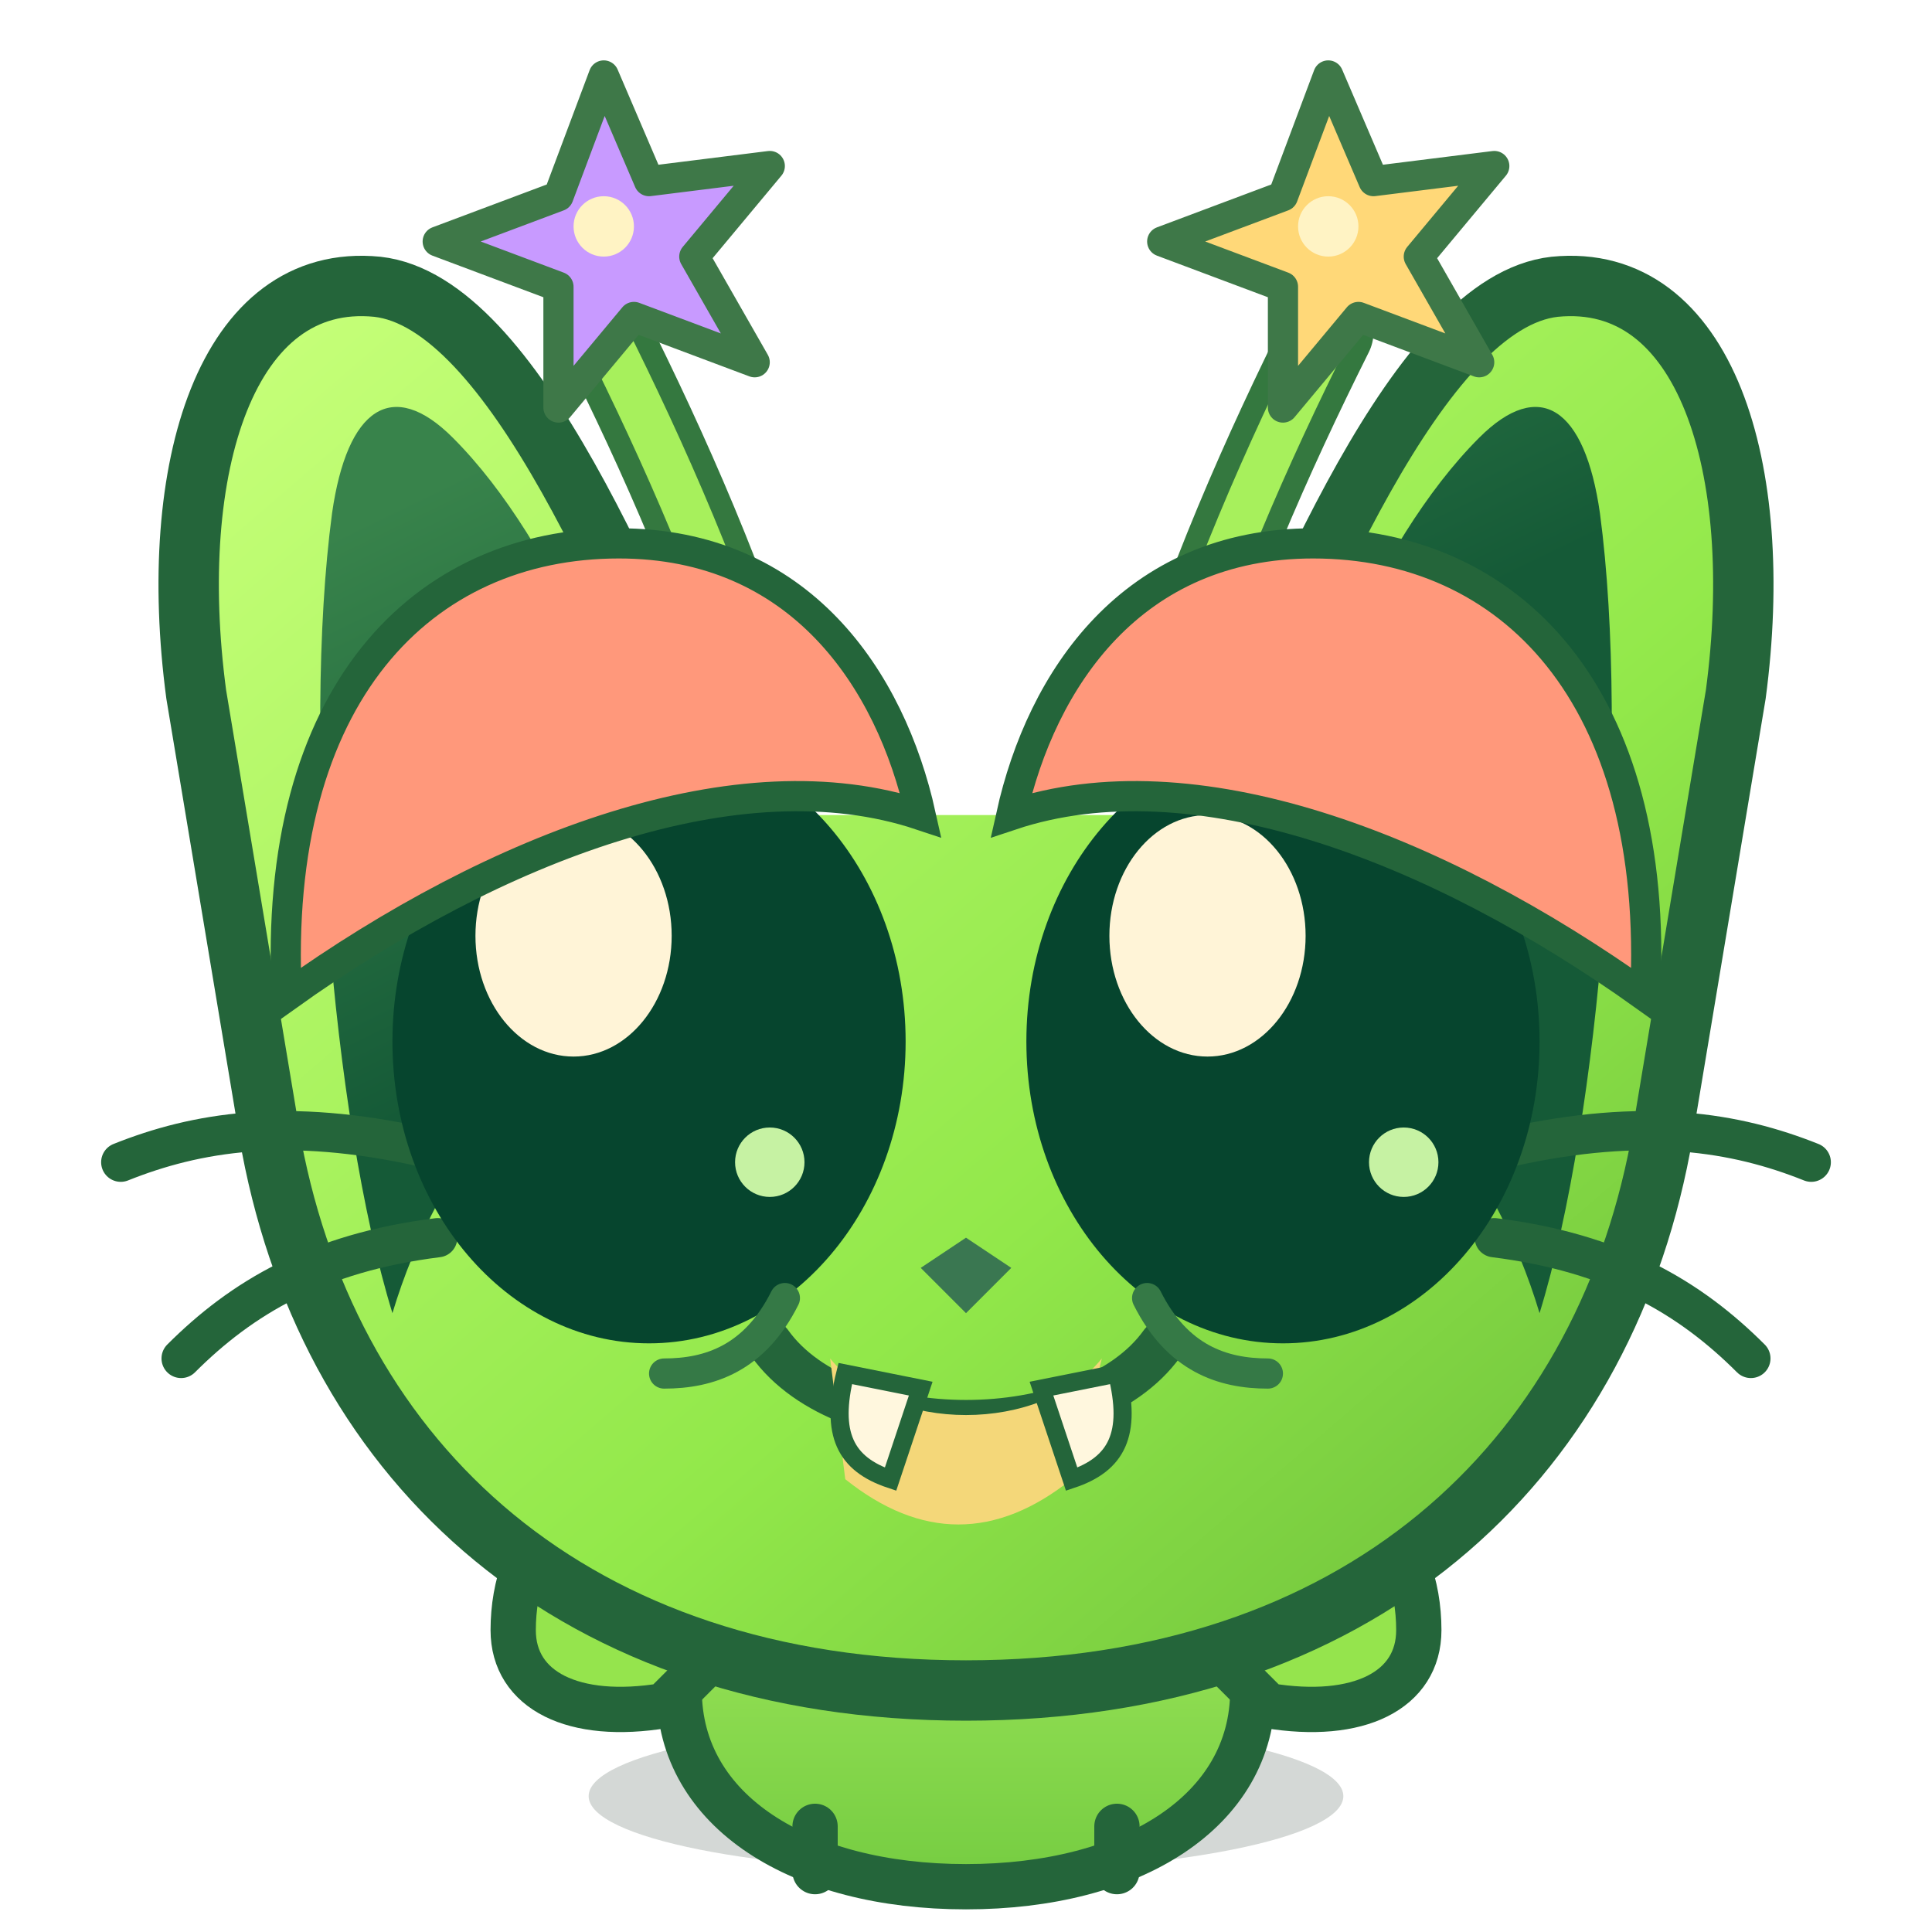
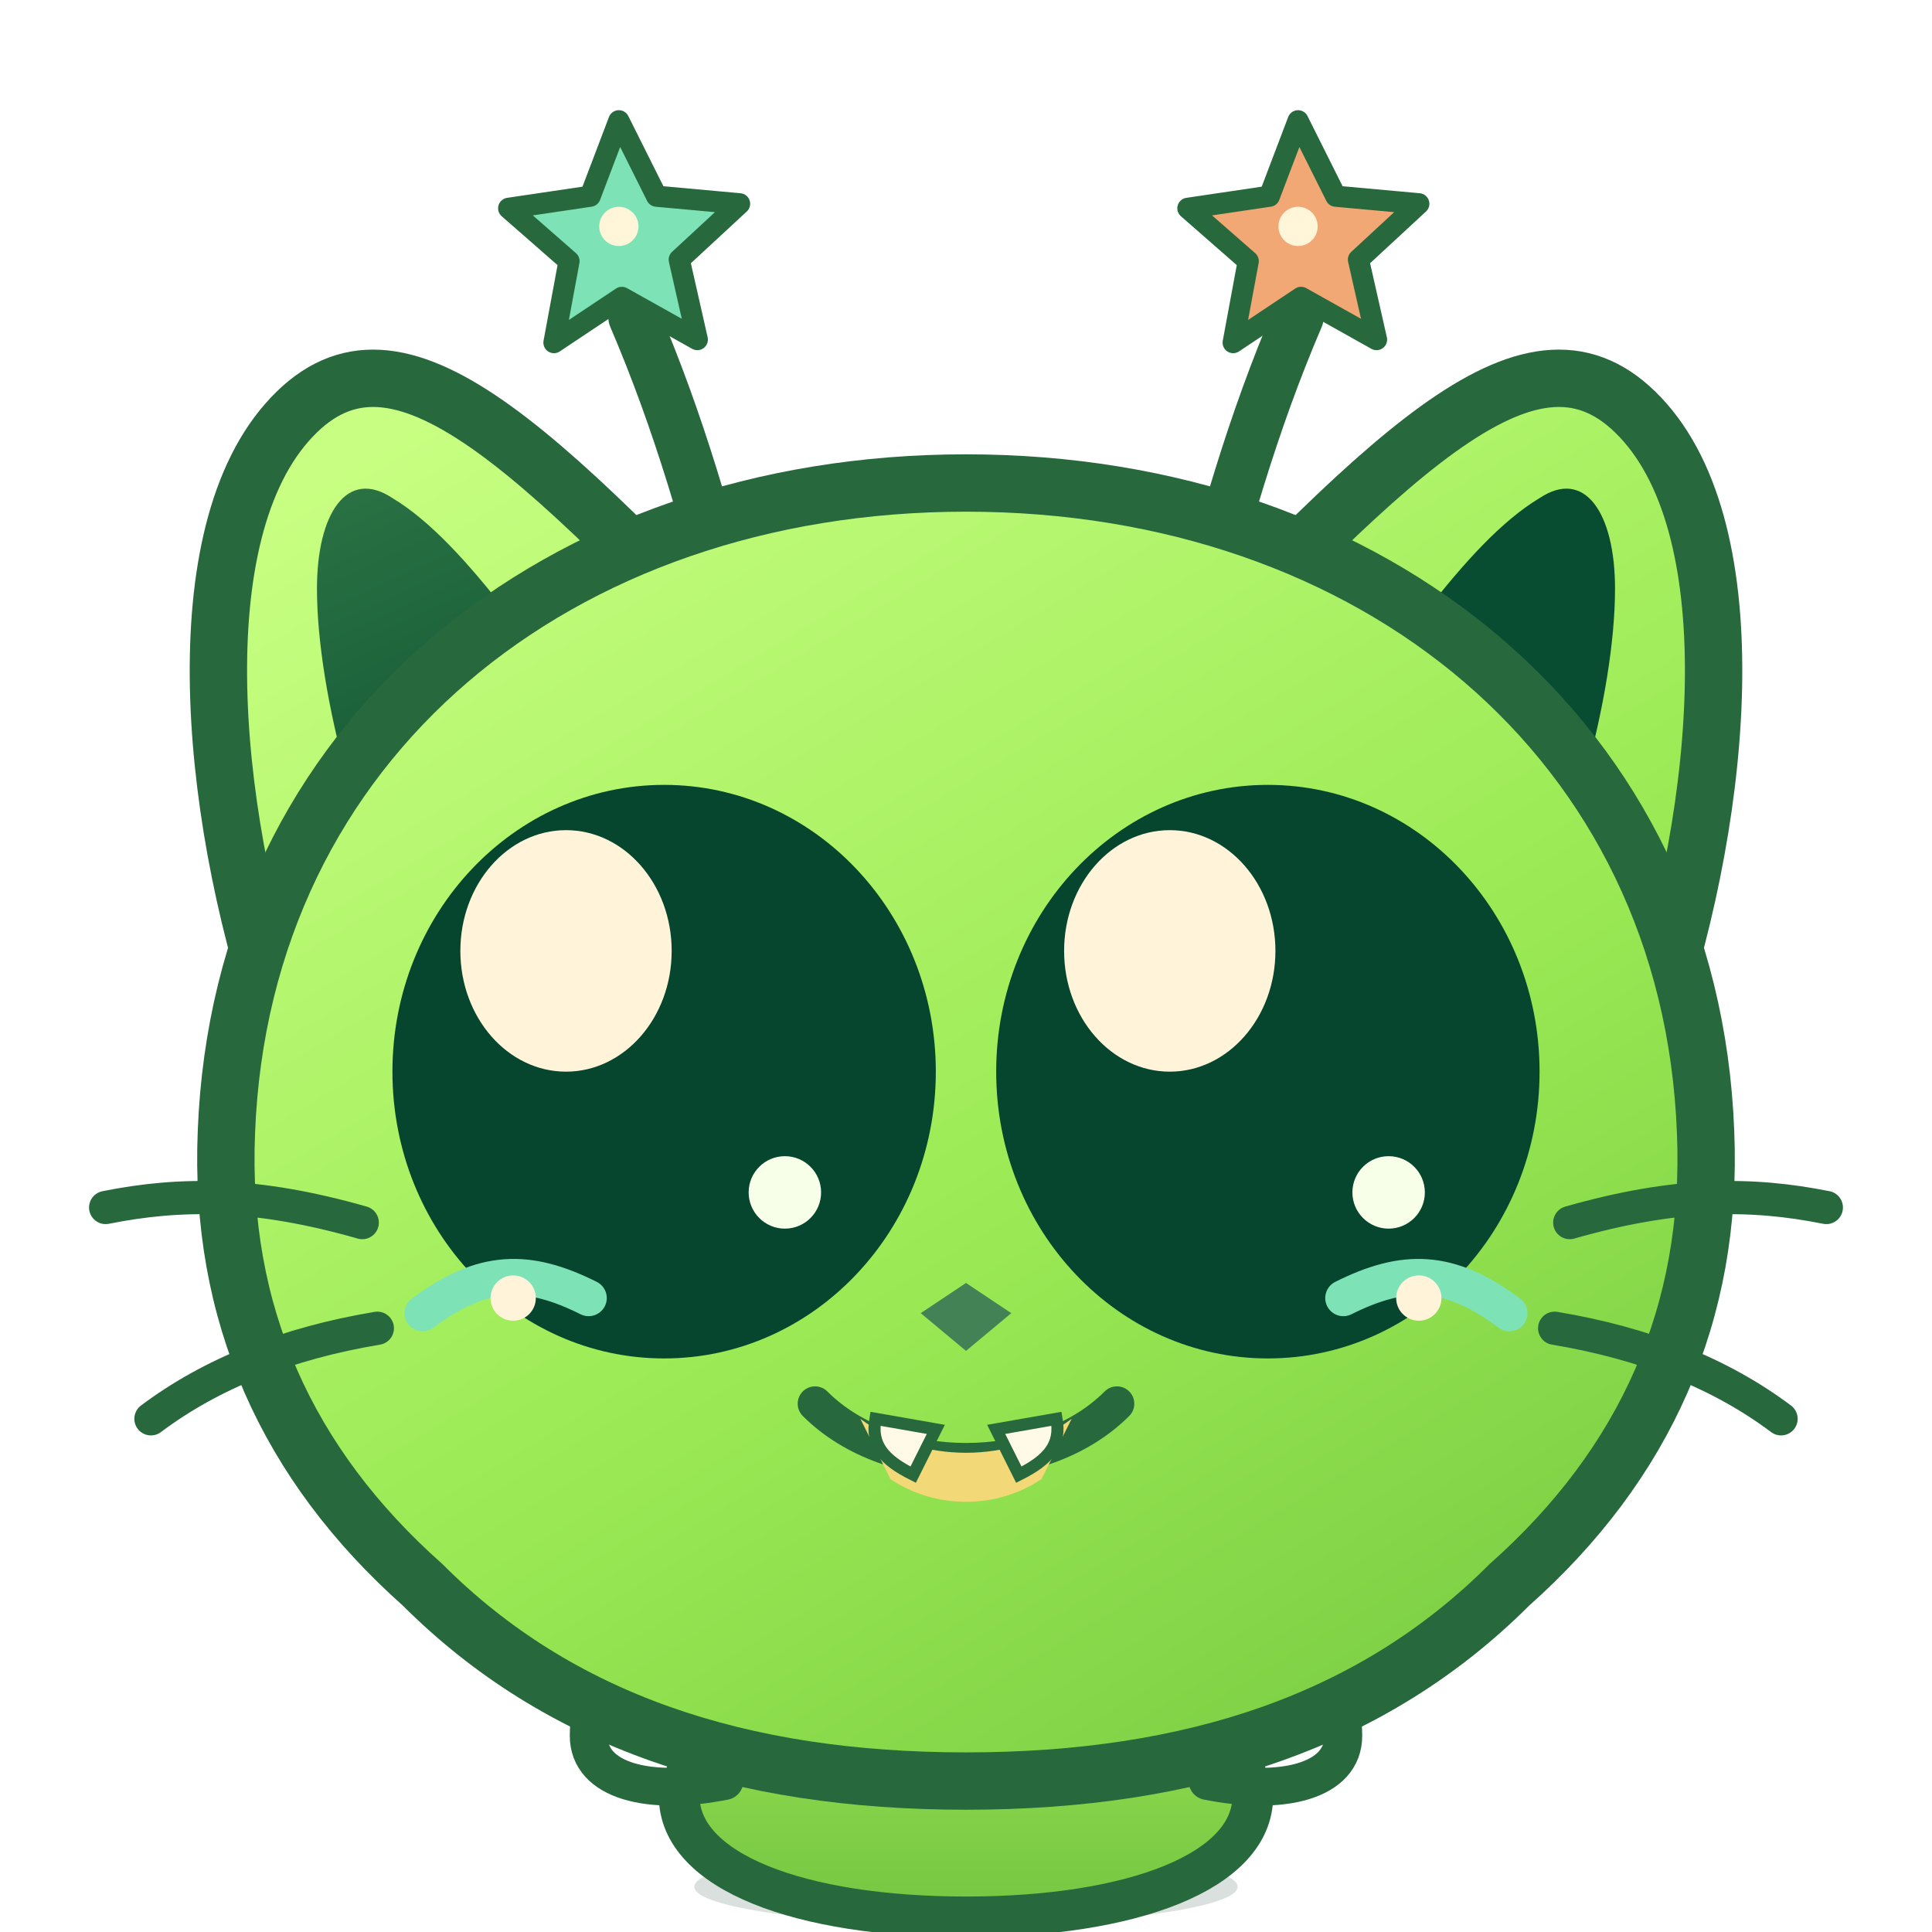
<svg xmlns="http://www.w3.org/2000/svg" viewBox="0 0 128 128" fill="none">
  <defs>
-     <linearGradient id="fur" x1="23" y1="18" x2="104" y2="112" gradientUnits="userSpaceOnUse">
-       <stop stop-color="#C5FF78" />
-       <stop offset=".62" stop-color="#92E84A" />
-       <stop offset="1" stop-color="#6DBF3B" />
+     <linearGradient id="fur" x1="34" y1="24" x2="91" y2="119" gradientUnits="userSpaceOnUse">
+       <stop stop-color="#C8FF82" />
+       <stop offset=".58" stop-color="#9BEA55" />
+       <stop offset="1" stop-color="#7BCD43" />
    </linearGradient>
-     <linearGradient id="ear" x1="23" y1="35" x2="39" y2="68" gradientUnits="userSpaceOnUse">
-       <stop stop-color="#38834B" />
-       <stop offset="1" stop-color="#155A37" />
+     <linearGradient id="ear" x1="24" y1="24" x2="41" y2="61" gradientUnits="userSpaceOnUse">
+       <stop stop-color="#317A47" />
+       <stop offset="1" stop-color="#084D31" />
    </linearGradient>
-     <linearGradient id="body" x1="64" y1="88" x2="64" y2="126" gradientUnits="userSpaceOnUse">
-       <stop stop-color="#B9F86B" />
-       <stop offset="1" stop-color="#73CB40" />
+     <linearGradient id="body" x1="64" y1="102" x2="64" y2="128" gradientUnits="userSpaceOnUse">
+       <stop stop-color="#A7EE58" />
+       <stop offset="1" stop-color="#73C441" />
    </linearGradient>
  </defs>
-   <ellipse cx="64" cy="119" rx="25" ry="5" fill="#112719" opacity=".18" />
-   <path d="M49 84h30l4 28c0 8-8 13-19 13s-19-5-19-13z" fill="url(#body)" stroke="#24653A" stroke-width="3" />
-   <path d="M46 97c-8 0-12 5-12 11 0 4 4 6 10 5l8-8M82 97c8 0 12 5 12 11 0 4-4 6-10 5l-8-8" fill="#95E44D" stroke="#24653A" stroke-width="3" stroke-linecap="round" />
-   <path d="M54 121v3m20-3v3" stroke="#24653A" stroke-width="3" stroke-linecap="round" />
-   <path d="M48 54C42 40 34 20 25 19 15 18 11 31 13 46l5 30c4 21 20 36 46 36s42-15 46-36l5-30c2-15-2-28-12-27-9 1-17 21-23 35" fill="url(#fur)" stroke="#24653A" stroke-width="4" stroke-linejoin="round" />
-   <path d="M22 34c1-7 4-9 8-5 7 7 12 20 16 33-10 6-17 15-20 25-4-13-6-38-4-53Zm84 0c-1-7-4-9-8-5-7 7-12 20-16 33 10 6 17 15 20 25 4-13 6-38 4-53Z" fill="url(#ear)" />
-   <path d="M51 49C48 39 44 30 40 22M77 49c3-10 7-19 11-27" stroke="#34783F" stroke-width="6" stroke-linecap="round" />
-   <path d="M51 49C48 39 44 30 40 22M77 49c3-10 7-19 11-27" stroke="#A7F05C" stroke-width="3" stroke-linecap="round" />
-   <path d="M40 5 43 12 51 11 46 17 50 24 42 21 37 27 37 19 29 16 37 13Z" fill="#C89AFF" stroke="#3E7848" stroke-width="2" stroke-linejoin="round" />
-   <path d="m88 5 3 7 8-1-5 6 4 7-8-3-5 6v-8l-8-3 8-3Z" fill="#FFD878" stroke="#3E7848" stroke-width="2" stroke-linejoin="round" />
-   <circle cx="40" cy="15" r="2" fill="#FFF3C4" />
-   <circle cx="88" cy="15" r="2" fill="#FFF3C4" />
-   <path d="M28 76c-9-2-15-1-20 1m21 5c-8 1-13 4-17 8m88-14c9-2 15-1 20 1m-21 5c8 1 13 4 17 8" stroke="#24653A" stroke-width="2.6" stroke-linecap="round" />
-   <ellipse cx="43" cy="69" rx="17" ry="20" fill="#06452E" />
-   <ellipse cx="85" cy="69" rx="17" ry="20" fill="#06452E" />
-   <ellipse cx="38" cy="62" rx="6.5" ry="8" fill="#FFF4D7" />
-   <ellipse cx="80" cy="62" rx="6.5" ry="8" fill="#FFF4D7" />
-   <circle cx="51" cy="77" r="2.3" fill="#C6F2A3" />
-   <circle cx="93" cy="77" r="2.3" fill="#C6F2A3" />
-   <path d="m61 84 3-2 3 2-3 3z" fill="#3A7751" />
-   <path d="M51 89c5 7 21 7 26 0" stroke="#24653A" stroke-width="3" stroke-linecap="round" />
-   <path d="M55 90c4 5 14 5 18 0l-2 8c-5 4-10 4-15 0z" fill="#F4D779" />
-   <path d="m56 91 5 1-2 6c-3-1-4-3-3-7Zm18 0-5 1 2 6c3-1 4-3 3-7Z" fill="#FFF7DE" stroke="#24653A" stroke-width="1.2" />
-   <path d="M52 86c-2 4-5 5-8 5m32-5c2 4 5 5 8 5" stroke="#357946" stroke-width="2" stroke-linecap="round" />
-   <path d="M19 66c-1-20 9-30 22-30 12 0 18 9 20 18-12-4-28 2-42 12Zm90 0c1-20-9-30-22-30-12 0-18 9-20 18 12-4 28 2 42 12Z" fill="#ff987b" stroke="#24653A" stroke-width="2" />
+   <ellipse cx="64" cy="125" rx="18" ry="2.5" fill="#163A24" opacity=".16" />
+   <path d="M49 106c1-9 7-13 15-13s14 4 15 13l4 13c0 5-8 8-19 8s-19-3-19-8z" fill="url(#body)" stroke="#28683D" stroke-width="2.7" />
+   <path d="M48 109c-6-1-9 2-9 6 0 3 4 4 9 3m32-9c6-1 9 2 9 6 0 3-4 4-9 3" stroke="#28683D" stroke-width="2.5" stroke-linecap="round" />
+   <path d="M19 69c-5-14-7-33 0-41 7-8 16 1 33 19l-4 27z" fill="url(#fur)" stroke="#28683D" stroke-width="3.8" stroke-linejoin="round" />
+   <path d="M109 69c5-14 7-33 0-41-7-8-16 1-33 19l4 27z" fill="url(#fur)" stroke="#28683D" stroke-width="3.8" stroke-linejoin="round" />
+   <path d="M21 39c0-5 2-8 5-6 5 3 10 11 16 19-6 2-11 6-14 12-4-7-7-18-7-25Zm86 0c0-5-2-8-5-6-5 3-10 11-16 19 6 2 11 6 14 12 4-7 7-18 7-25Z" fill="url(#ear)" />
+   <path d="M49 43c-2-8-4-15-7-22m37 22c2-8 4-15 7-22" stroke="#28683D" stroke-width="3.4" stroke-linecap="round" />
+   <path d="m41 8 2.5 5 5.5.5-4 3.7 1.2 5.3-5-2.8-4.5 3 1-5.4-4-3.5 5.4-.8Z" fill="#7EE2B7" stroke="#28683D" stroke-width="1.4" stroke-linejoin="round" />
+   <path d="m86 8 2.5 5 5.5.5-4 3.7 1.2 5.3-5-2.8-4.5 3 1-5.4-4-3.5 5.4-.8Z" fill="#F1A875" stroke="#28683D" stroke-width="1.4" stroke-linejoin="round" />
+   <circle cx="41" cy="15" r="1.3" fill="#FFF5D8" />
+   <circle cx="86" cy="15" r="1.3" fill="#FFF5D8" />
+   <path d="M64 32c-27 0-48 17-49 43-.5 12 4 22 13 30 9 9 21 13 36 13s27-4 36-13c9-8 13.5-18 13-30-1-26-22-43-49-43Z" fill="url(#fur)" stroke="#28683D" stroke-width="3.8" />
+   <path d="M24 81c-7-2-12-2-17-1m18 8c-6 1-11 3-15 6m94-13c7-2 12-2 17-1m-18 8c6 1 11 3 15 6" stroke="#28683D" stroke-width="2.2" stroke-linecap="round" />
+   <ellipse cx="44" cy="71" rx="18" ry="19" fill="#06452E" />
+   <ellipse cx="84" cy="71" rx="18" ry="19" fill="#06452E" />
+   <ellipse cx="37.5" cy="63" rx="7" ry="8" fill="#FFF4D9" />
+   <ellipse cx="77.5" cy="63" rx="7" ry="8" fill="#FFF4D9" />
+   <circle cx="52" cy="79" r="2.4" fill="#F7FFE9" />
+   <circle cx="92" cy="79" r="2.4" fill="#F7FFE9" />
+   <path d="m61 87 3-2 3 2-3 2.5z" fill="#438255" />
+   <path d="M54 93c5 5 15 5 20 0" stroke="#28683D" stroke-width="2.3" stroke-linecap="round" />
+   <path d="M57 94c4 3 10 3 14 0l-2 4c-3 2-7 2-10 0z" fill="#F2D876" />
+   <path d="m58 94 4 .7-1.5 3c-2-1-2.8-2-2.5-3.7Zm12 0-4 .7 1.5 3c2-1 2.8-2 2.5-3.7Z" fill="#FFF9E8" stroke="#28683D" stroke-width=".8" />
+   <path d="M28 87c4-3 7-3 11-1m50 0c4-2 7-2 11 1" stroke="#7EE2B7" stroke-width="2.4" stroke-linecap="round" />
+   <circle cx="34" cy="86" r="1.5" fill="#FFF4D9" />
+   <circle cx="94" cy="86" r="1.5" fill="#FFF4D9" />
</svg>
